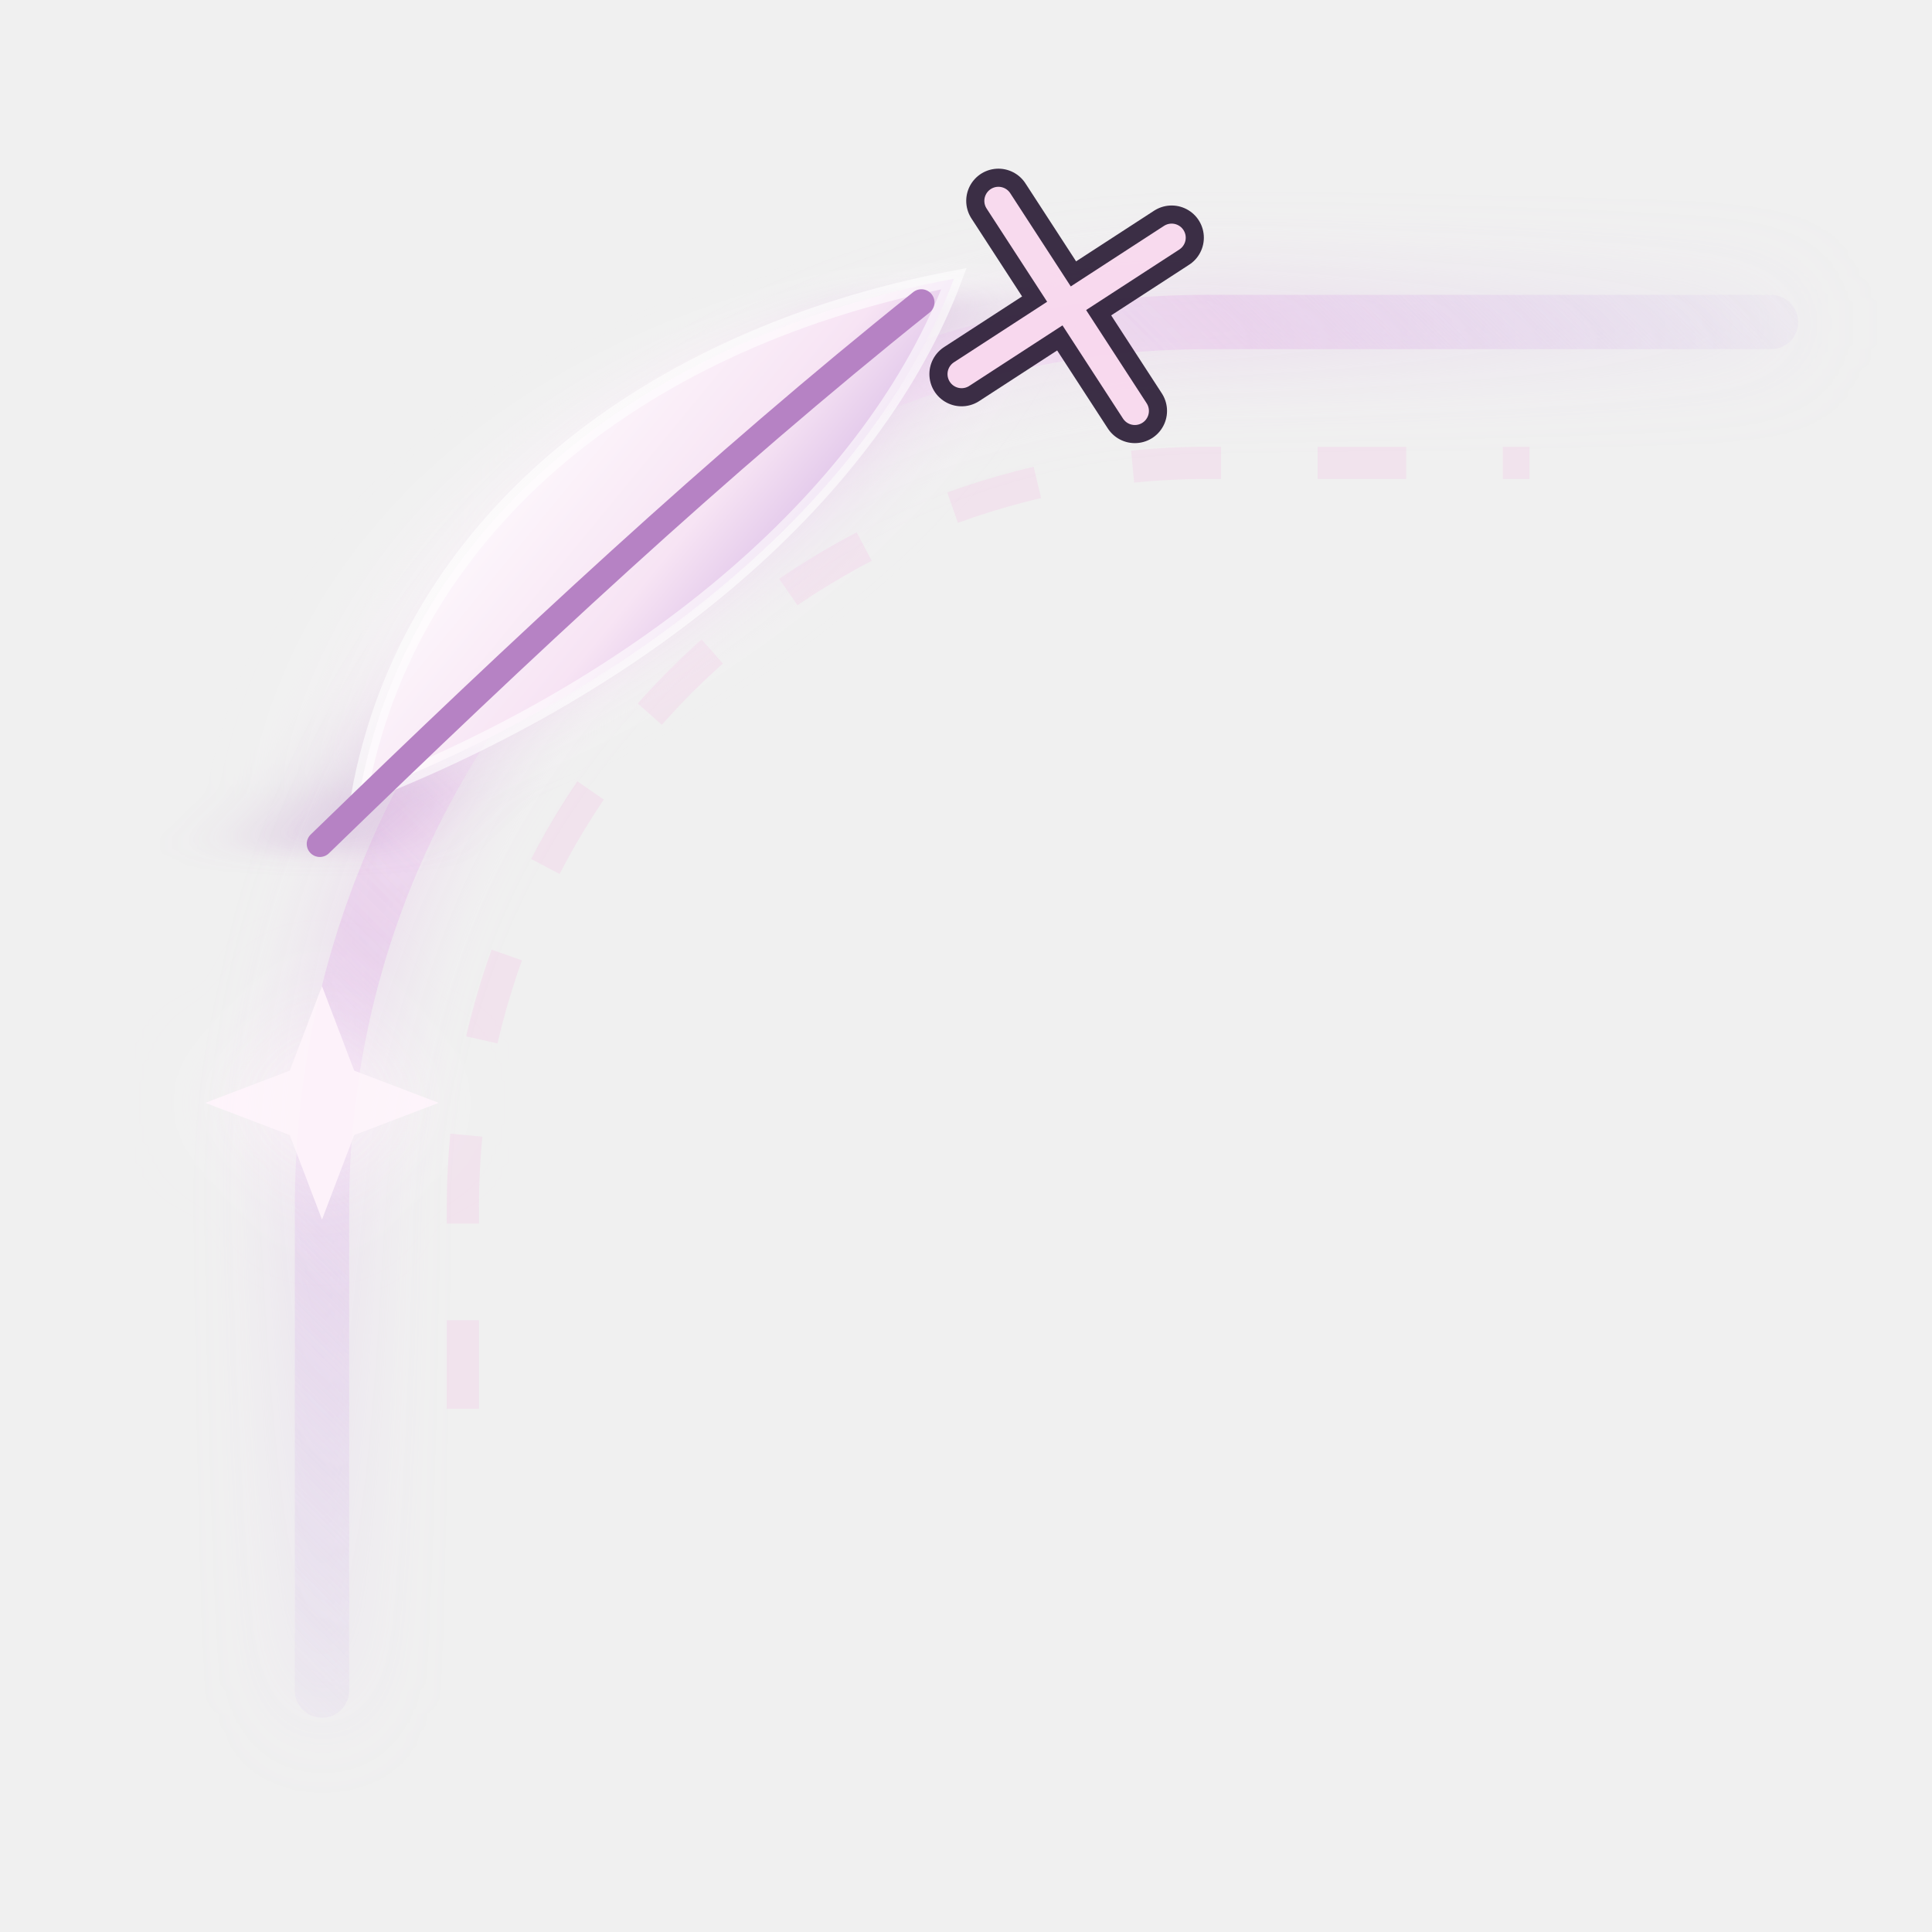
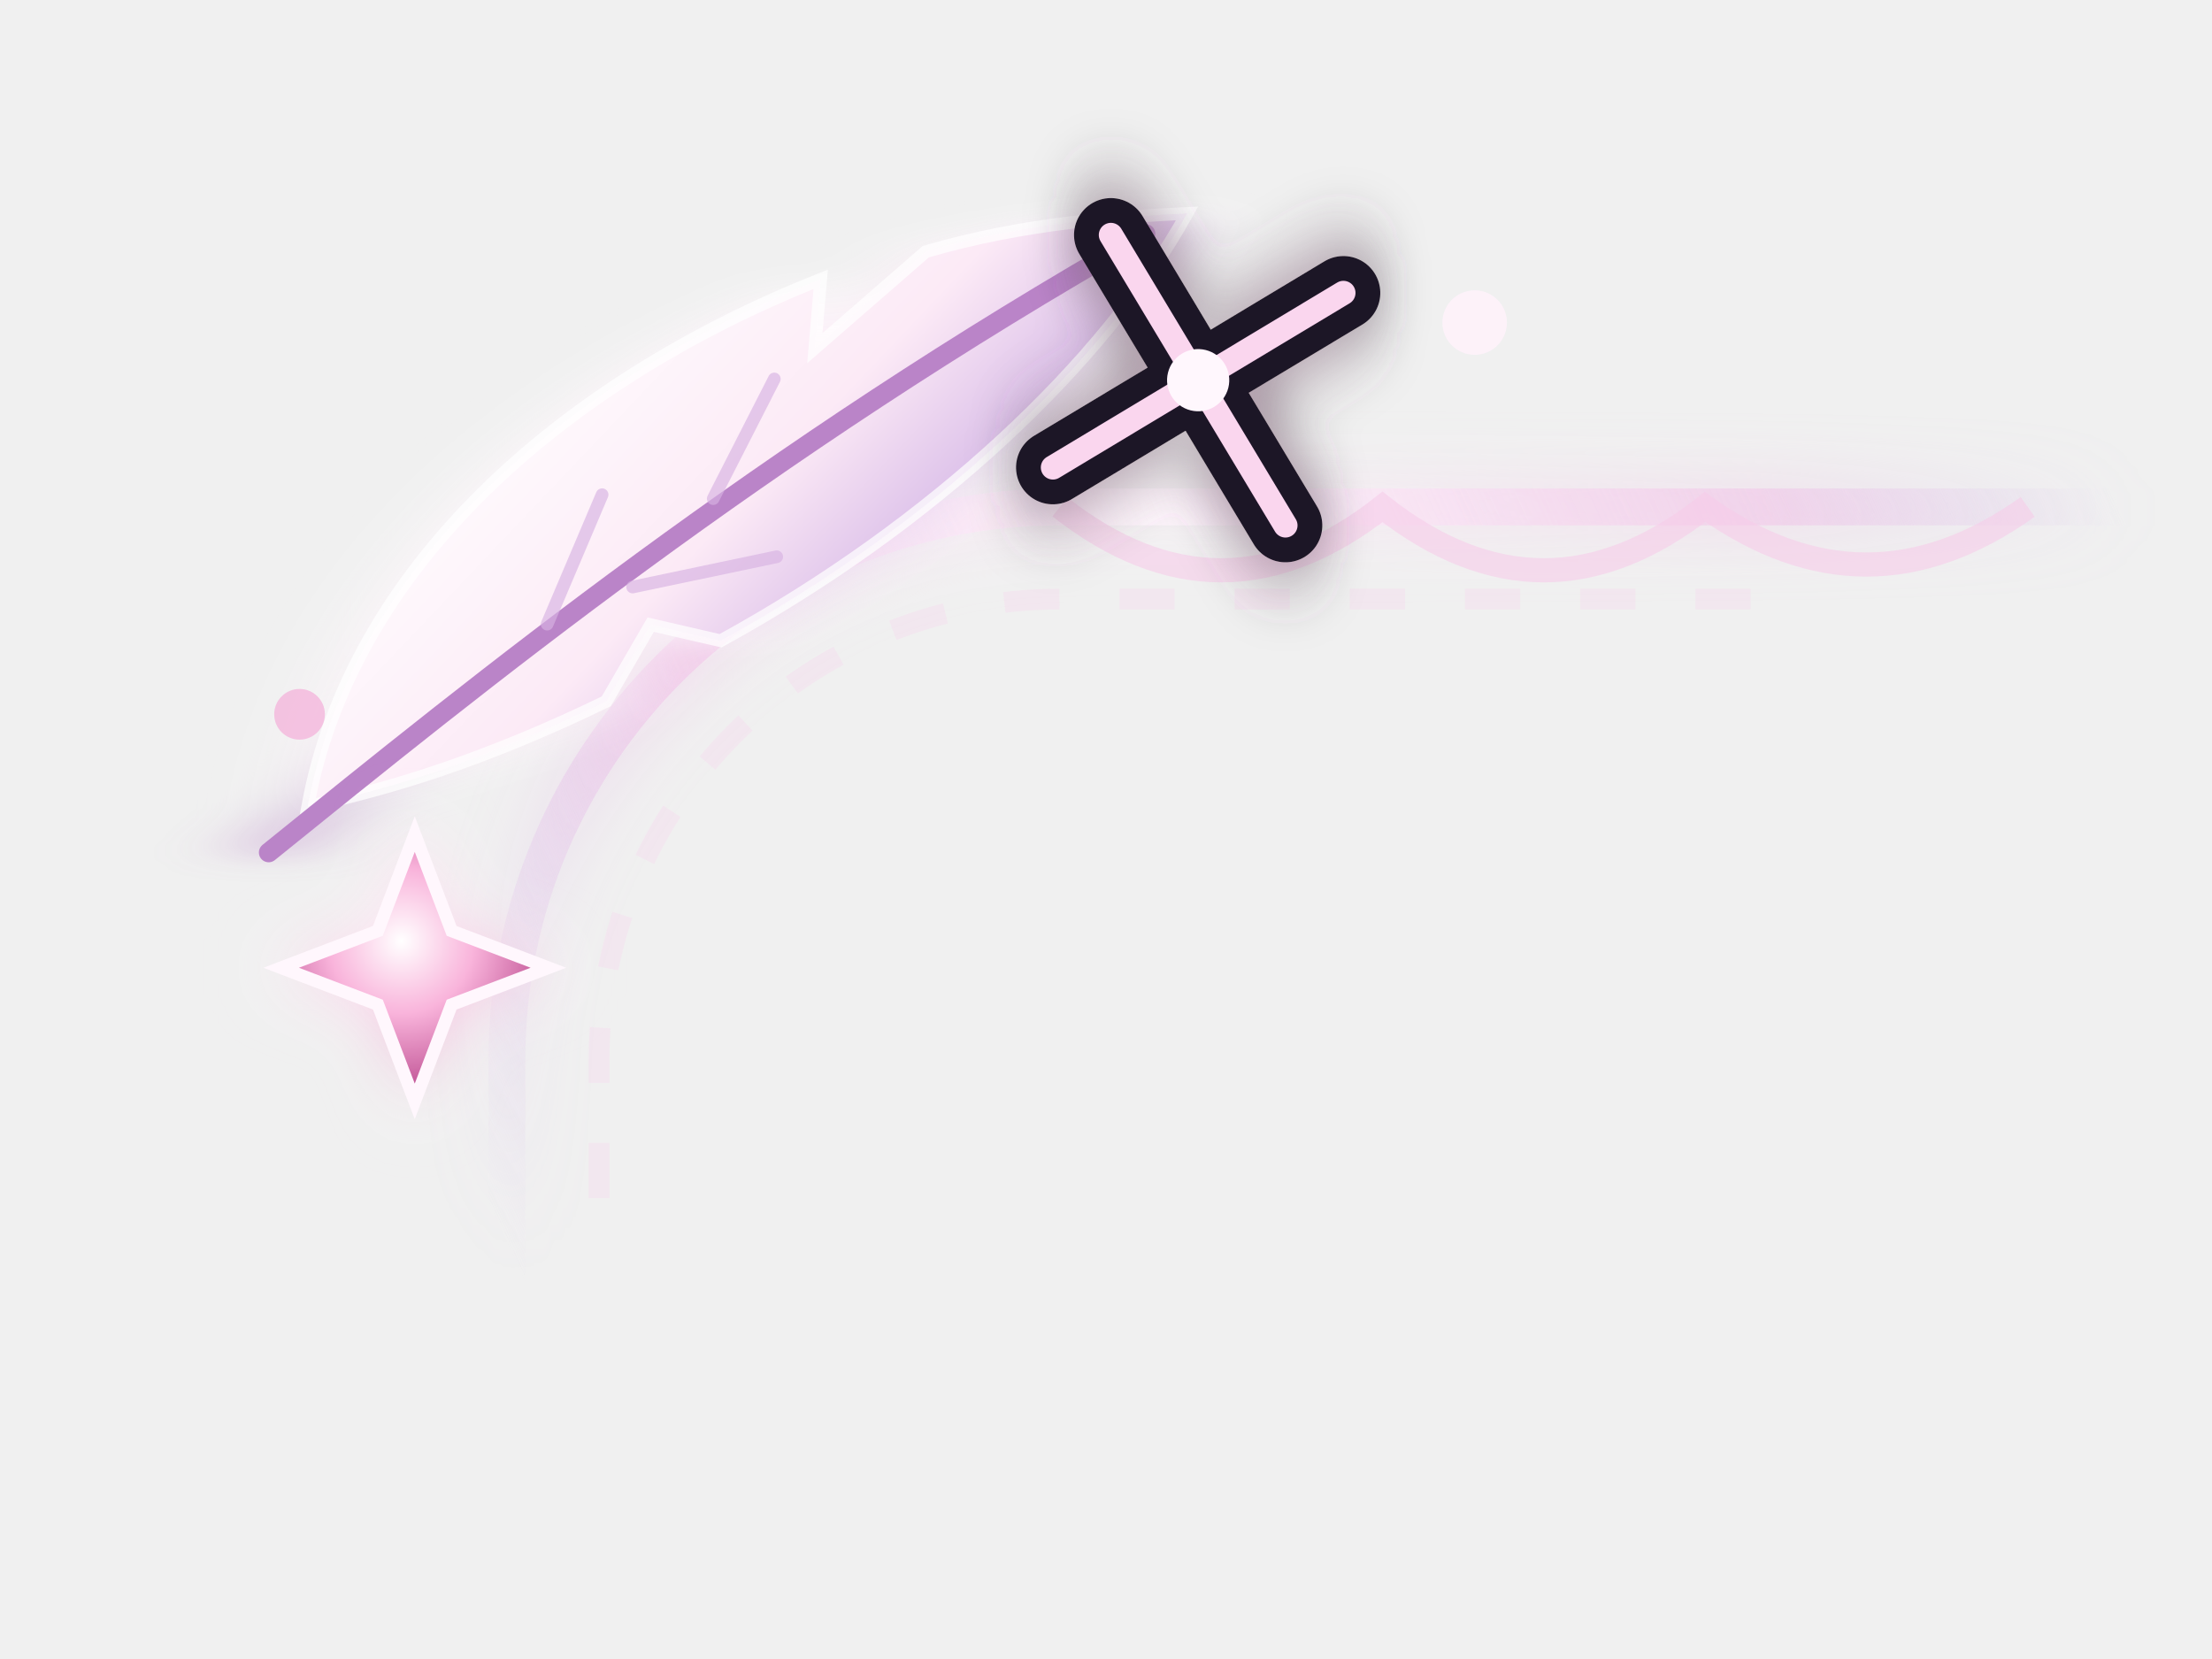
- <svg xmlns="http://www.w3.org/2000/svg" viewBox="0 0 48 48" width="48" height="48">
+ <svg xmlns="http://www.w3.org/2000/svg" viewBox="0 0 96 72" width="96" height="72">
  <defs>
-     <linearGradient id="ctlArc" gradientUnits="userSpaceOnUse" x1="4" y1="44" x2="44" y2="4">
+     <linearGradient id="tlArc" gradientUnits="userSpaceOnUse" x1="22" y1="54" x2="92" y2="22">
      <stop offset="0%" stop-color="#D7C3EC" stop-opacity="0" />
-       <stop offset="32%" stop-color="#E8CBEB" stop-opacity="0.72" />
-       <stop offset="55%" stop-color="#FFF5FC" stop-opacity="0.95" />
-       <stop offset="78%" stop-color="#E8CBEB" stop-opacity="0.68" />
+       <stop offset="22%" stop-color="#F1C8E8" stop-opacity="0.78" />
+       <stop offset="50%" stop-color="#FFF7FD" stop-opacity="0.98" />
+       <stop offset="82%" stop-color="#F1C8E8" stop-opacity="0.62" />
      <stop offset="100%" stop-color="#D7C3EC" stop-opacity="0" />
    </linearGradient>
-     <linearGradient id="ctlFeather" x1="0%" y1="0%" x2="100%" y2="100%">
+     <linearGradient id="tlFeather" x1="0%" y1="0%" x2="100%" y2="100%">
      <stop offset="0%" stop-color="#FFFFFF" />
-       <stop offset="60%" stop-color="#F7E4F4" />
-       <stop offset="100%" stop-color="#CFAFE2" />
+       <stop offset="55%" stop-color="#FCEAF6" />
+       <stop offset="100%" stop-color="#C9A8E2" />
    </linearGradient>
-     <filter id="ctlGlow" x="-30%" y="-30%" width="160%" height="160%">
-       <feGaussianBlur stdDeviation="1.1" result="b" />
+     <radialGradient id="tlStarGem" cx="45%" cy="40%" r="60%">
+       <stop offset="0%" stop-color="#FFFFFF" />
+       <stop offset="45%" stop-color="#F9B4DB" />
+       <stop offset="100%" stop-color="#B8458B" />
+     </radialGradient>
+     <filter id="tlGlow" x="-30%" y="-30%" width="160%" height="160%">
+       <feGaussianBlur stdDeviation="1.4" result="b" />
      <feMerge>
        <feMergeNode in="b" />
        <feMergeNode in="SourceGraphic" />
      </feMerge>
    </filter>
  </defs>
-   <path d="M 8,42 L 8,30 A 22,22 0 0,1 30,8 L 44,8" fill="none" stroke="url(#ctlArc)" stroke-width="1.35" stroke-linecap="round" filter="url(#ctlGlow)" />
-   <path d="M 11.5,35 L 11.5,30 A 18.5,18.5 0 0,1 30,11.5 L 38,11.5" fill="none" stroke="#F4CCE8" stroke-opacity="0.34" stroke-width="0.8" stroke-dasharray="2.2 2.4" />
-   <g transform="translate(15.5, 13.5) rotate(-36)" filter="url(#ctlGlow)">
-     <path d="M -9,1.2 C -4,-3.6 3.5,-3.8 10.5,-0.5 C 5.8,2.6 -1.5,3.2 -9,1.2 Z" fill="url(#ctlFeather)" stroke="#FFFFFF" stroke-opacity="0.6" stroke-width="0.4" />
-     <path d="M -10.5,1.6 C -3.5,0.6 3,-0.2 9.5,-0.5" fill="none" stroke="#B682C4" stroke-width="0.65" stroke-linecap="round" />
+   <path d="M 22,56 L 22,46 A 24,24 0 0,1 46,22 L 92,22" fill="none" stroke="url(#tlArc)" stroke-width="1.6" stroke-linecap="round" filter="url(#tlGlow)" />
+   <path d="M 46,22 Q 53,27.5 60,22 Q 67,27.5 74,22 Q 81,27 88,22" fill="none" stroke="#F6CCE8" stroke-opacity="0.58" stroke-width="1.05" />
+   <path d="M 26,52 L 26,46 A 20,20 0 0,1 46,26 L 78,26" fill="none" stroke="#F8D8EE" stroke-opacity="0.34" stroke-width="0.9" stroke-dasharray="2.4 2.6" />
+   <g transform="translate(30, 22) rotate(-32)" filter="url(#tlGlow)">
+     <path d="M -21,2.2 C -14,-5.5 -2,-7.6 10,-5.4 L 8.2,-3.0 L 14.5,-4.0 C 18.8,-2.8 22.5,-0.8 25,0.6 C 18.5,4.2 8.5,6.2 -2,5.6 L -4.2,3.4 L -7.6,5.2 C -13.2,4.6 -17.5,3.5 -21,2.2 Z" fill="url(#tlFeather)" stroke="#FFFFFF" stroke-opacity="0.72" stroke-width="0.55" />
+     <path d="M -23.5,3.0 C -12,1.6 4,-0.4 23,0.4" fill="none" stroke="#BA84C8" stroke-width="0.85" stroke-linecap="round" />
+     <path d="M -8,1.0 L -3,-2.5 M 1,0.2 L 6,-2.8 M -4,1.6 L 2,3.8" fill="none" stroke="#D7B2E2" stroke-opacity="0.65" stroke-width="0.55" stroke-linecap="round" />
  </g>
-   <g transform="translate(26.5, 7.6) rotate(12)" opacity="0.92">
-     <line x1="-2.2" y1="-2.2" x2="2.2" y2="2.2" stroke="#2B1D36" stroke-width="1.6" stroke-linecap="round" />
-     <line x1="2.2" y1="-2.2" x2="-2.2" y2="2.2" stroke="#2B1D36" stroke-width="1.6" stroke-linecap="round" />
-     <line x1="-2.2" y1="-2.2" x2="2.2" y2="2.2" stroke="#F9D8EE" stroke-width="0.7" stroke-linecap="round" />
-     <line x1="2.2" y1="-2.2" x2="-2.2" y2="2.2" stroke="#F9D8EE" stroke-width="0.7" stroke-linecap="round" />
+   <g transform="translate(52, 16.5) rotate(14)" filter="url(#tlGlow)">
+     <line x1="-5.2" y1="-5.2" x2="5.2" y2="5.2" stroke="#1E1428" stroke-width="3.2" stroke-linecap="round" />
+     <line x1="5.2" y1="-5.2" x2="-5.2" y2="5.2" stroke="#1E1428" stroke-width="3.2" stroke-linecap="round" />
+     <line x1="-5.2" y1="-5.2" x2="5.2" y2="5.2" stroke="#FAD6EE" stroke-width="1.05" stroke-linecap="round" />
+     <line x1="5.2" y1="-5.2" x2="-5.2" y2="5.2" stroke="#FAD6EE" stroke-width="1.05" stroke-linecap="round" />
+     <circle cx="0" cy="0" r="1.35" fill="#FFF7FD" />
  </g>
-   <path d="M 8,24.5 L 8.8,26.6 L 10.9,27.4 L 8.8,28.2 L 8,30.3 L 7.2,28.2 L 5.1,27.4 L 7.2,26.6 Z" fill="#FFF5FC" opacity="0.9" filter="url(#ctlGlow)" />
+   <path d="M 18,36.2 L 19.6,40.4 L 23.8,42 L 19.6,43.6 L 18,47.8 L 16.4,43.6 L 12.2,42 L 16.4,40.4 Z" fill="url(#tlStarGem)" stroke="#FFF7FD" stroke-width="0.55" filter="url(#tlGlow)" />
+   <circle cx="64" cy="14" r="1.4" fill="#FFF2FB" opacity="0.88" />
+   <circle cx="13" cy="31" r="1.1" fill="#F4B6DC" opacity="0.8" />
</svg>
